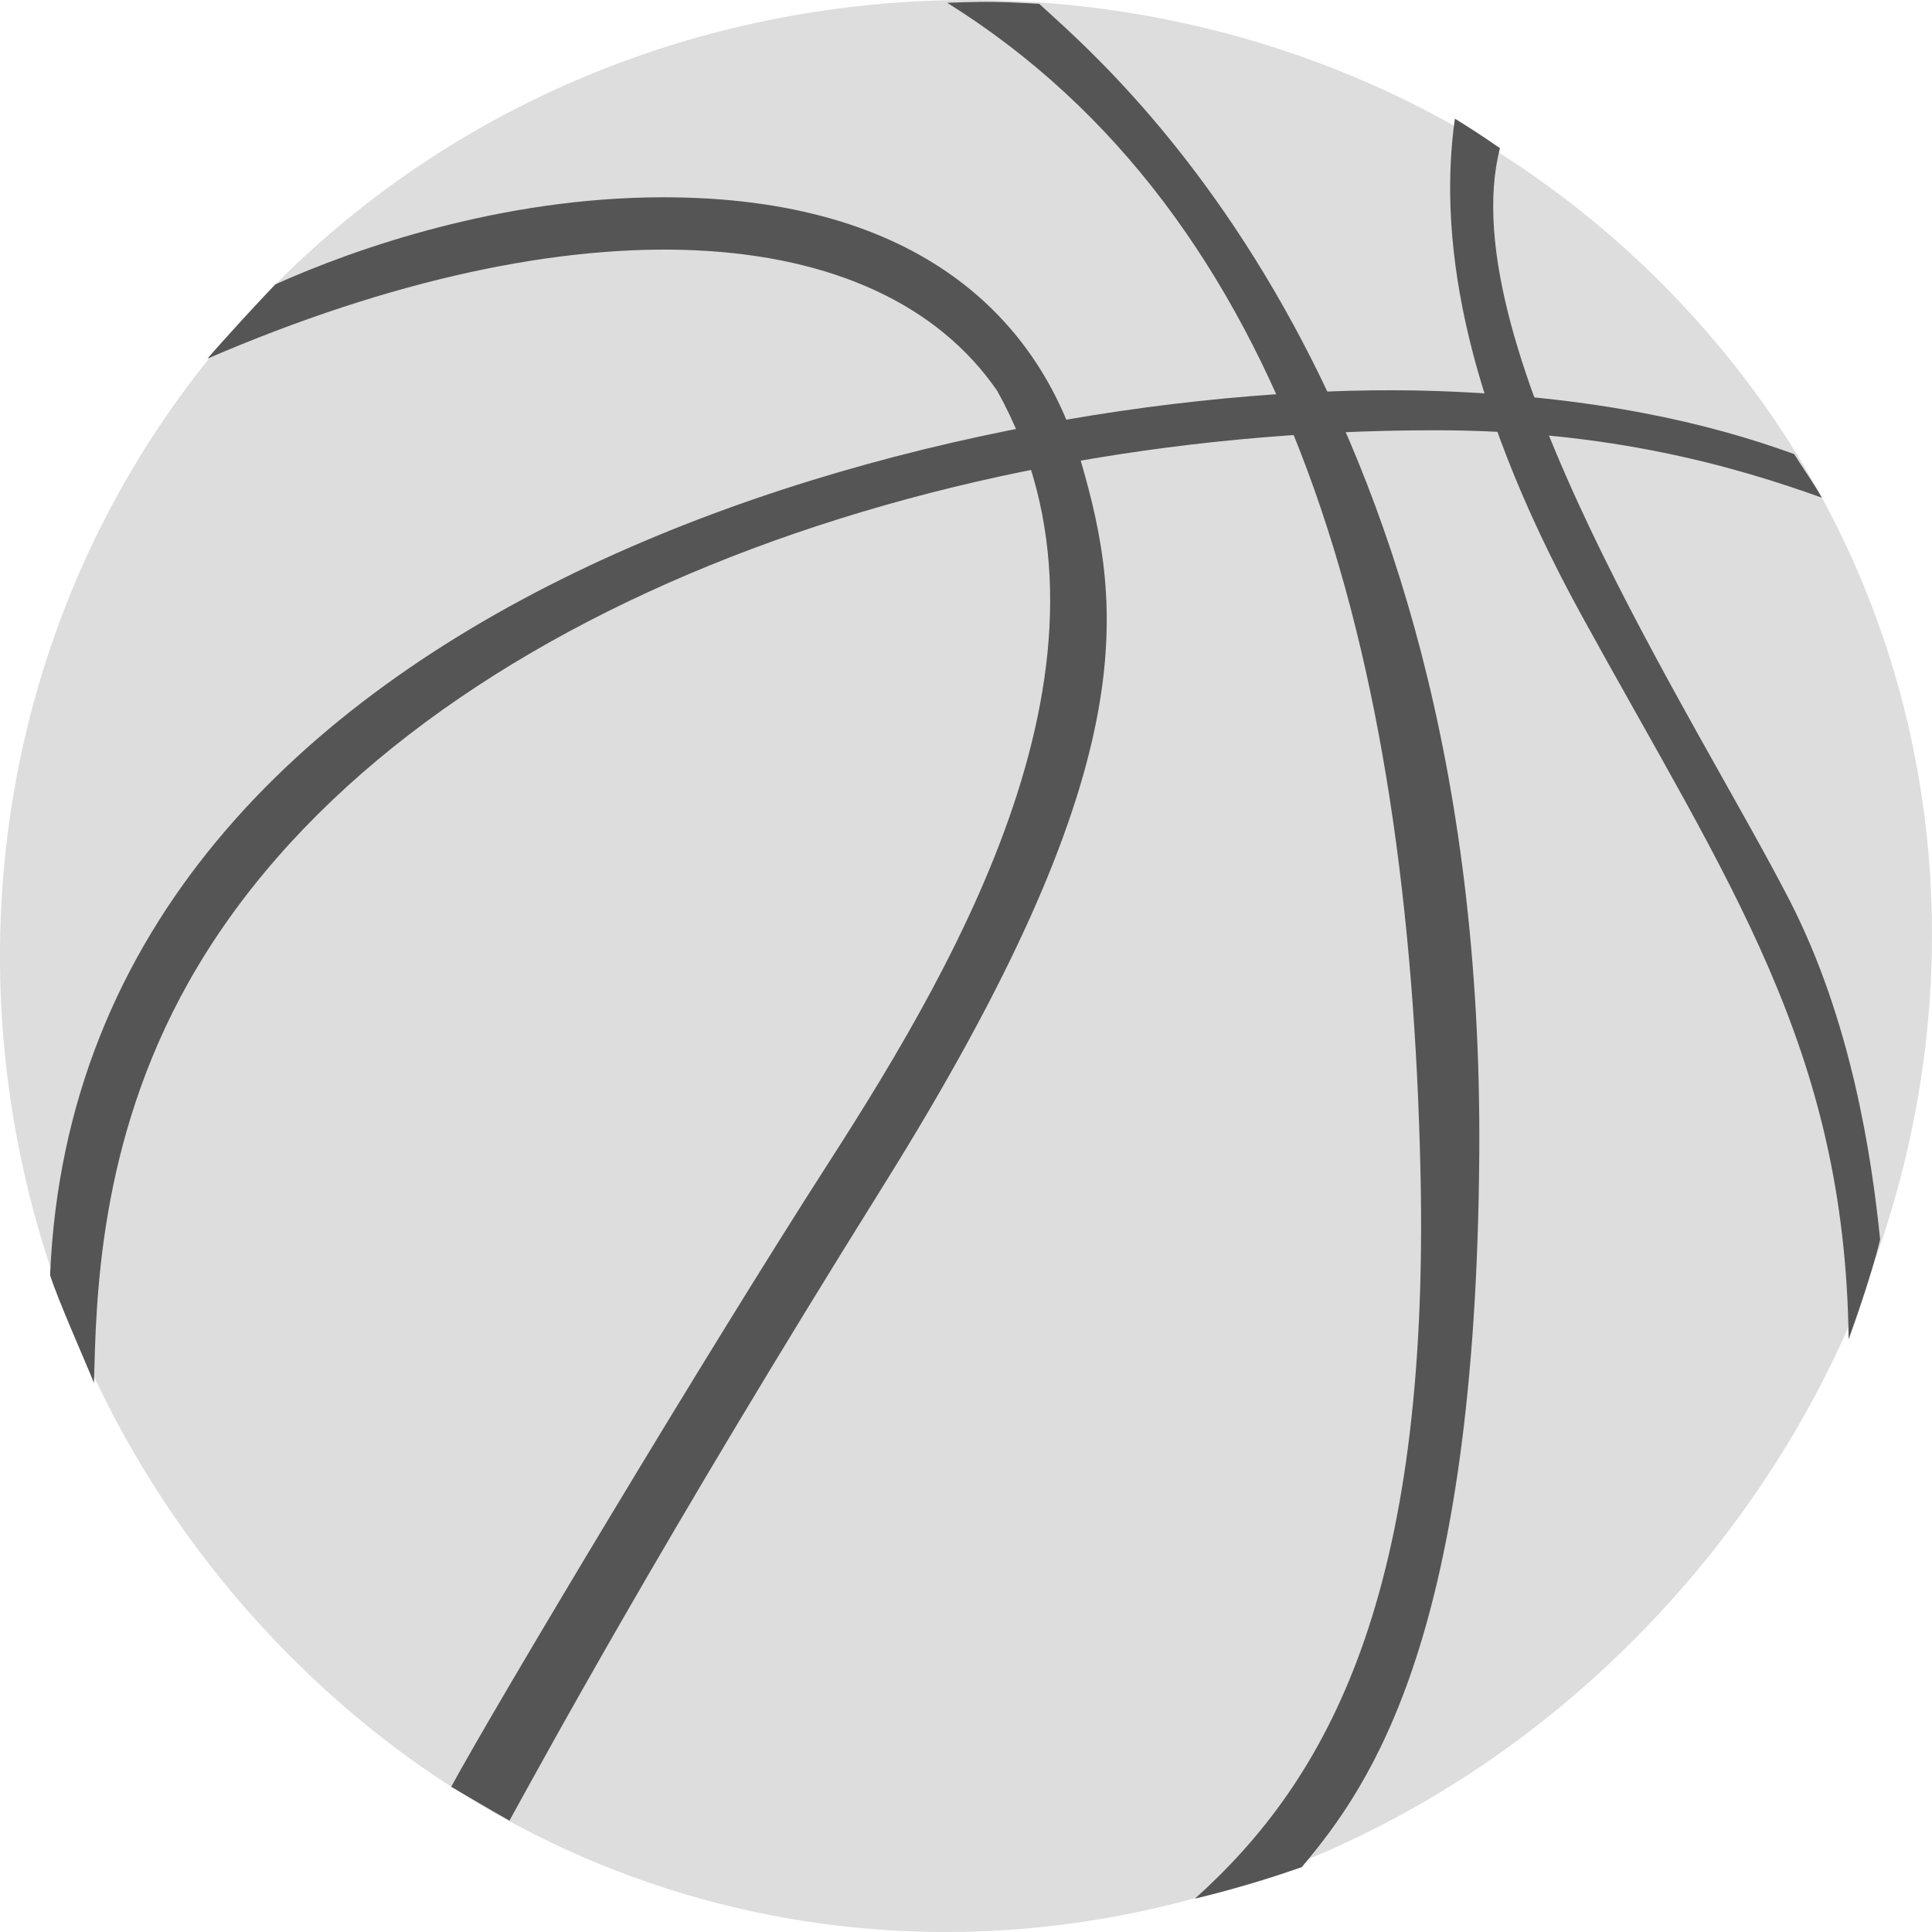
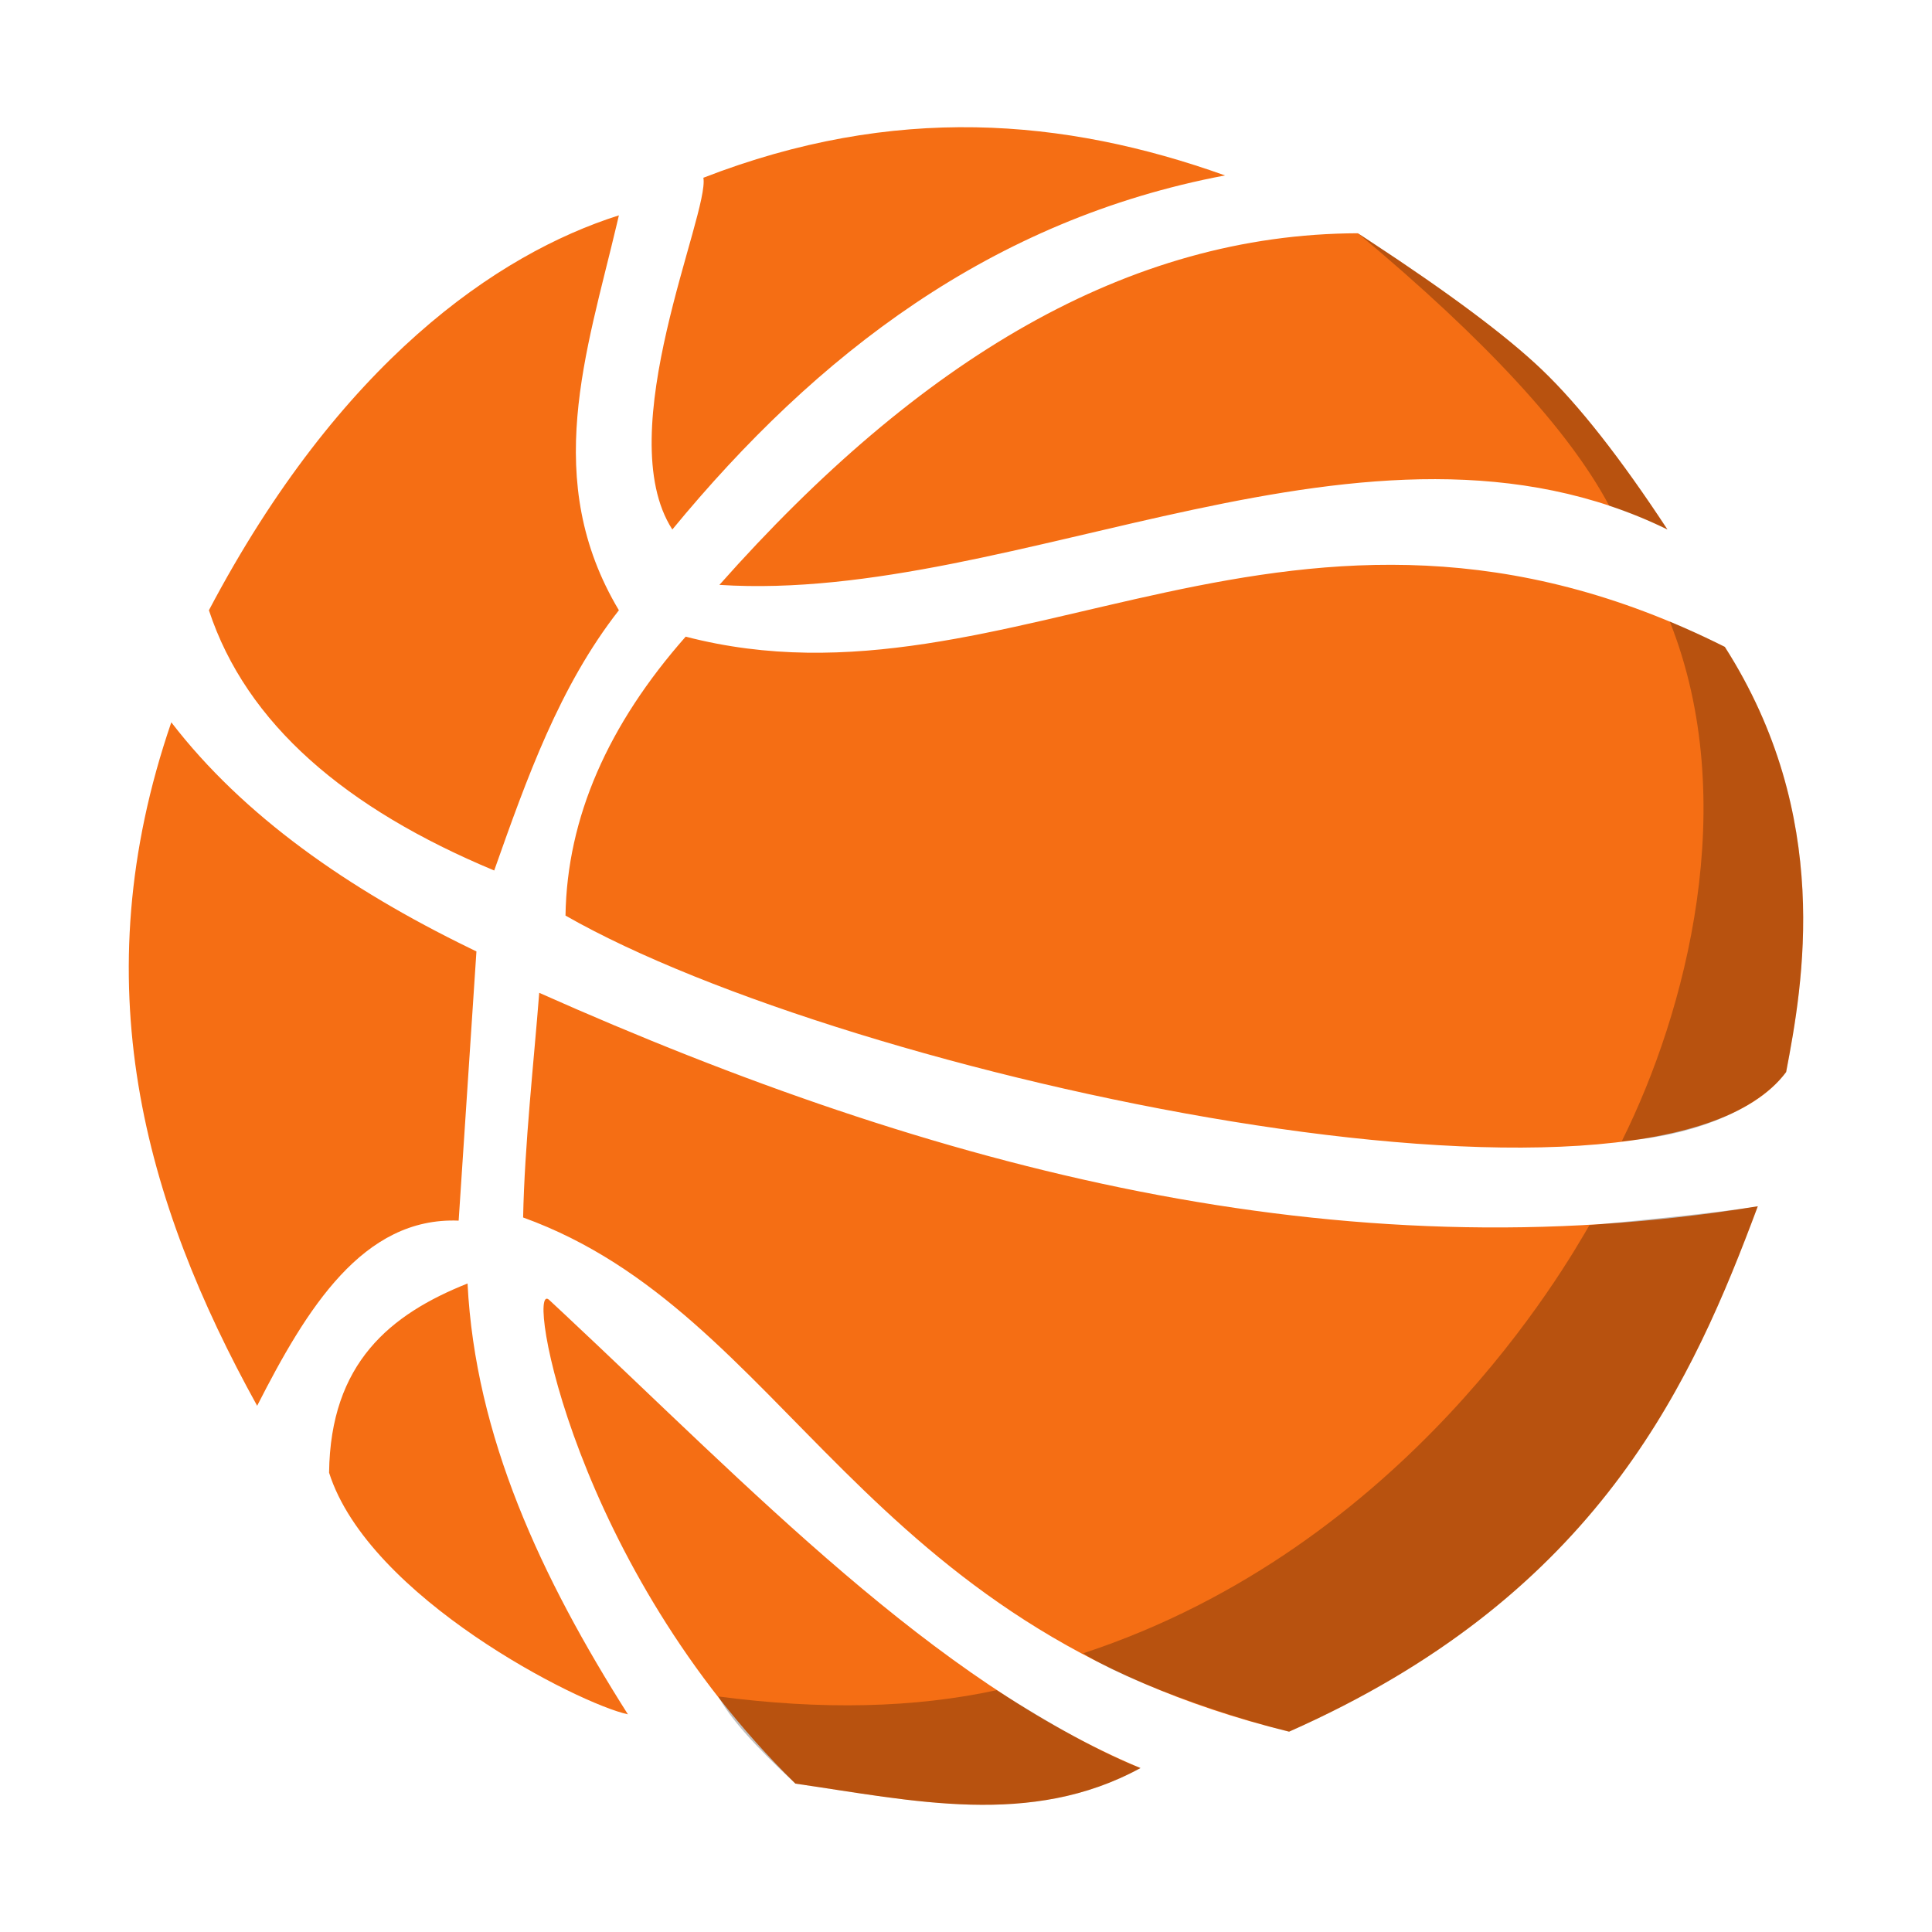
- <svg xmlns="http://www.w3.org/2000/svg" width="27" height="27" viewBox="0 0 27 27">
+ <svg xmlns="http://www.w3.org/2000/svg" width="30" height="30" viewBox="0 0 30 30">
  <g fill="none" fill-rule="evenodd">
-     <path d="M23.239 3.977c5.281 5.316 4.863 13.639-.39 18.924-5.252 5.287-13.515 5.557-18.796.242C-1.23 17.828-1.402 9.26 3.85 3.974c5.252-5.286 14.107-5.312 19.389.003z" fill="#DDD" />
-     <g fill="#555">
-       <path d="M1.313 19.326c.032-1.139.054-3.343 1.322-5.599 2.768-4.924 10.064-7.714 17.422-7.714 2.457 0 4.202.512 5.403.942-.106-.192-.272-.423-.386-.609-1.185-.432-2.783-.808-5.017-.882C13.888 5.26 1.103 8.086.7 17.821c.106.338.482 1.18.613 1.505z" />
-       <path d="M7.12 25.443c.432-.78 2.12-3.903 5.232-8.885C15.999 10.717 15.705 8.5 15.1 6.427c-.566-1.94-2.225-3.67-5.83-3.67-2.264 0-4.312.717-5.422 1.217-.2.208-.762.817-.949 1.038 5.145-2.219 9.378-1.968 11.038.452 1.989 3.574-.46 7.837-2.356 10.784-1.684 2.617-4.666 7.598-5.275 8.722 0 0 .58.343.813.473z" />
-       <path d="M14.524.054S14.14.03 13.902.027c-.266-.005-.665.012-.665.012 4.77 2.98 6.455 9.01 6.615 16.359.128 5.89-1.286 8.46-3.153 10.136a15.173 15.173 0 0 0 1.494-.441c.98-1.165 2.433-3.247 2.48-9.964C20.75 5.226 15.365.84 14.524.054zM26.275 17.322c-.118-1.158-.4-3.058-1.269-4.747-1.309-2.543-4.75-7.753-4.044-10.504a12.606 12.606 0 0 0-.63-.413c-.217 1.549.034 3.778 1.772 6.944 2.055 3.743 3.682 6.044 3.731 10.114 0 0 .31-.845.44-1.394z" />
-     </g>
+     <path fill="#F56E14" d="M12.351 27.696c-3.446-3.38-4.19-7.812-3.829-7.516l.219.204c2.91 2.722 5.757 5.727 8.968 7.07-1.703.93-3.538.505-5.358.242zm-3.979-12.28c6.157 2.742 12.41 4.382 18.923 3.315l-.094.25c-1.03 2.718-2.544 5.854-7.184 7.908-6.682-1.633-7.78-6.498-11.894-7.984.022-1.12.167-2.422.25-3.488zM7.26 19.93c.12 2.375 1.143 4.566 2.49 6.69-.758-.162-4.025-1.815-4.64-3.752.02-1.705.952-2.461 2.15-2.938zm-4.6-8.714c1.12 1.457 2.755 2.592 4.628 3.504l.11.054-.276 4.18c-1.486-.06-2.361 1.366-3.129 2.875-1.753-3.17-2.72-6.574-1.333-10.613zm7.988-1.33c5.099 1.325 9.409-3.214 16.135.159 1.682 2.635 1.214 5.23.952 6.602-2.059 2.773-14.56.084-18.954-2.43.024-1.524.662-2.965 1.867-4.332zM9.61 3.344l-.032.136c-.47 1.99-1.174 3.978.032 5.996-.922 1.178-1.43 2.61-1.936 4.041-2.302-.96-3.848-2.274-4.43-4.041C5.276 5.623 7.723 3.942 9.61 3.344zm11.475.278l.18.118c1.244.816 2.138 1.484 2.681 2.004.57.545 1.218 1.37 1.945 2.477-4.637-2.269-10.075 1.16-14.72.861 3.102-3.497 6.342-5.449 9.914-5.46zM10.922 2.76c2.96-1.149 5.604-.928 8.1-.036-3.624.685-6.343 2.778-8.582 5.498-.972-1.504.58-4.915.482-5.462z" />
+     <path fill="#000" d="M17.71 27.455c-.557-.214-1.302-.617-2.234-1.21-1.276.276-2.707.31-4.32.098.165.318.563.769 1.195 1.353 1.82.263 3.655.688 5.358-.241zm6.97-8.43c.654-.063 1.955-.186 2.615-.294-1.034 2.773-2.495 6.04-7.278 8.158-.972-.237-2.555-.796-3.197-1.217 5.018-1.65 7.494-6.016 7.86-6.647zm.503-1.305c1.31-.103 2.192-.588 2.552-1.074.262-1.372.73-3.967-.952-6.602a13.416 13.416 0 0 0-.854-.392c1.112 2.802.254 6.063-.746 8.068zm.709-9.498c-.727-1.107-1.376-1.932-1.945-2.477-.569-.545-1.523-1.252-2.86-2.122 1.981 1.655 3.282 3.065 3.9 4.23.305.101.607.223.905.37z" opacity=".25" />
  </g>
</svg>
